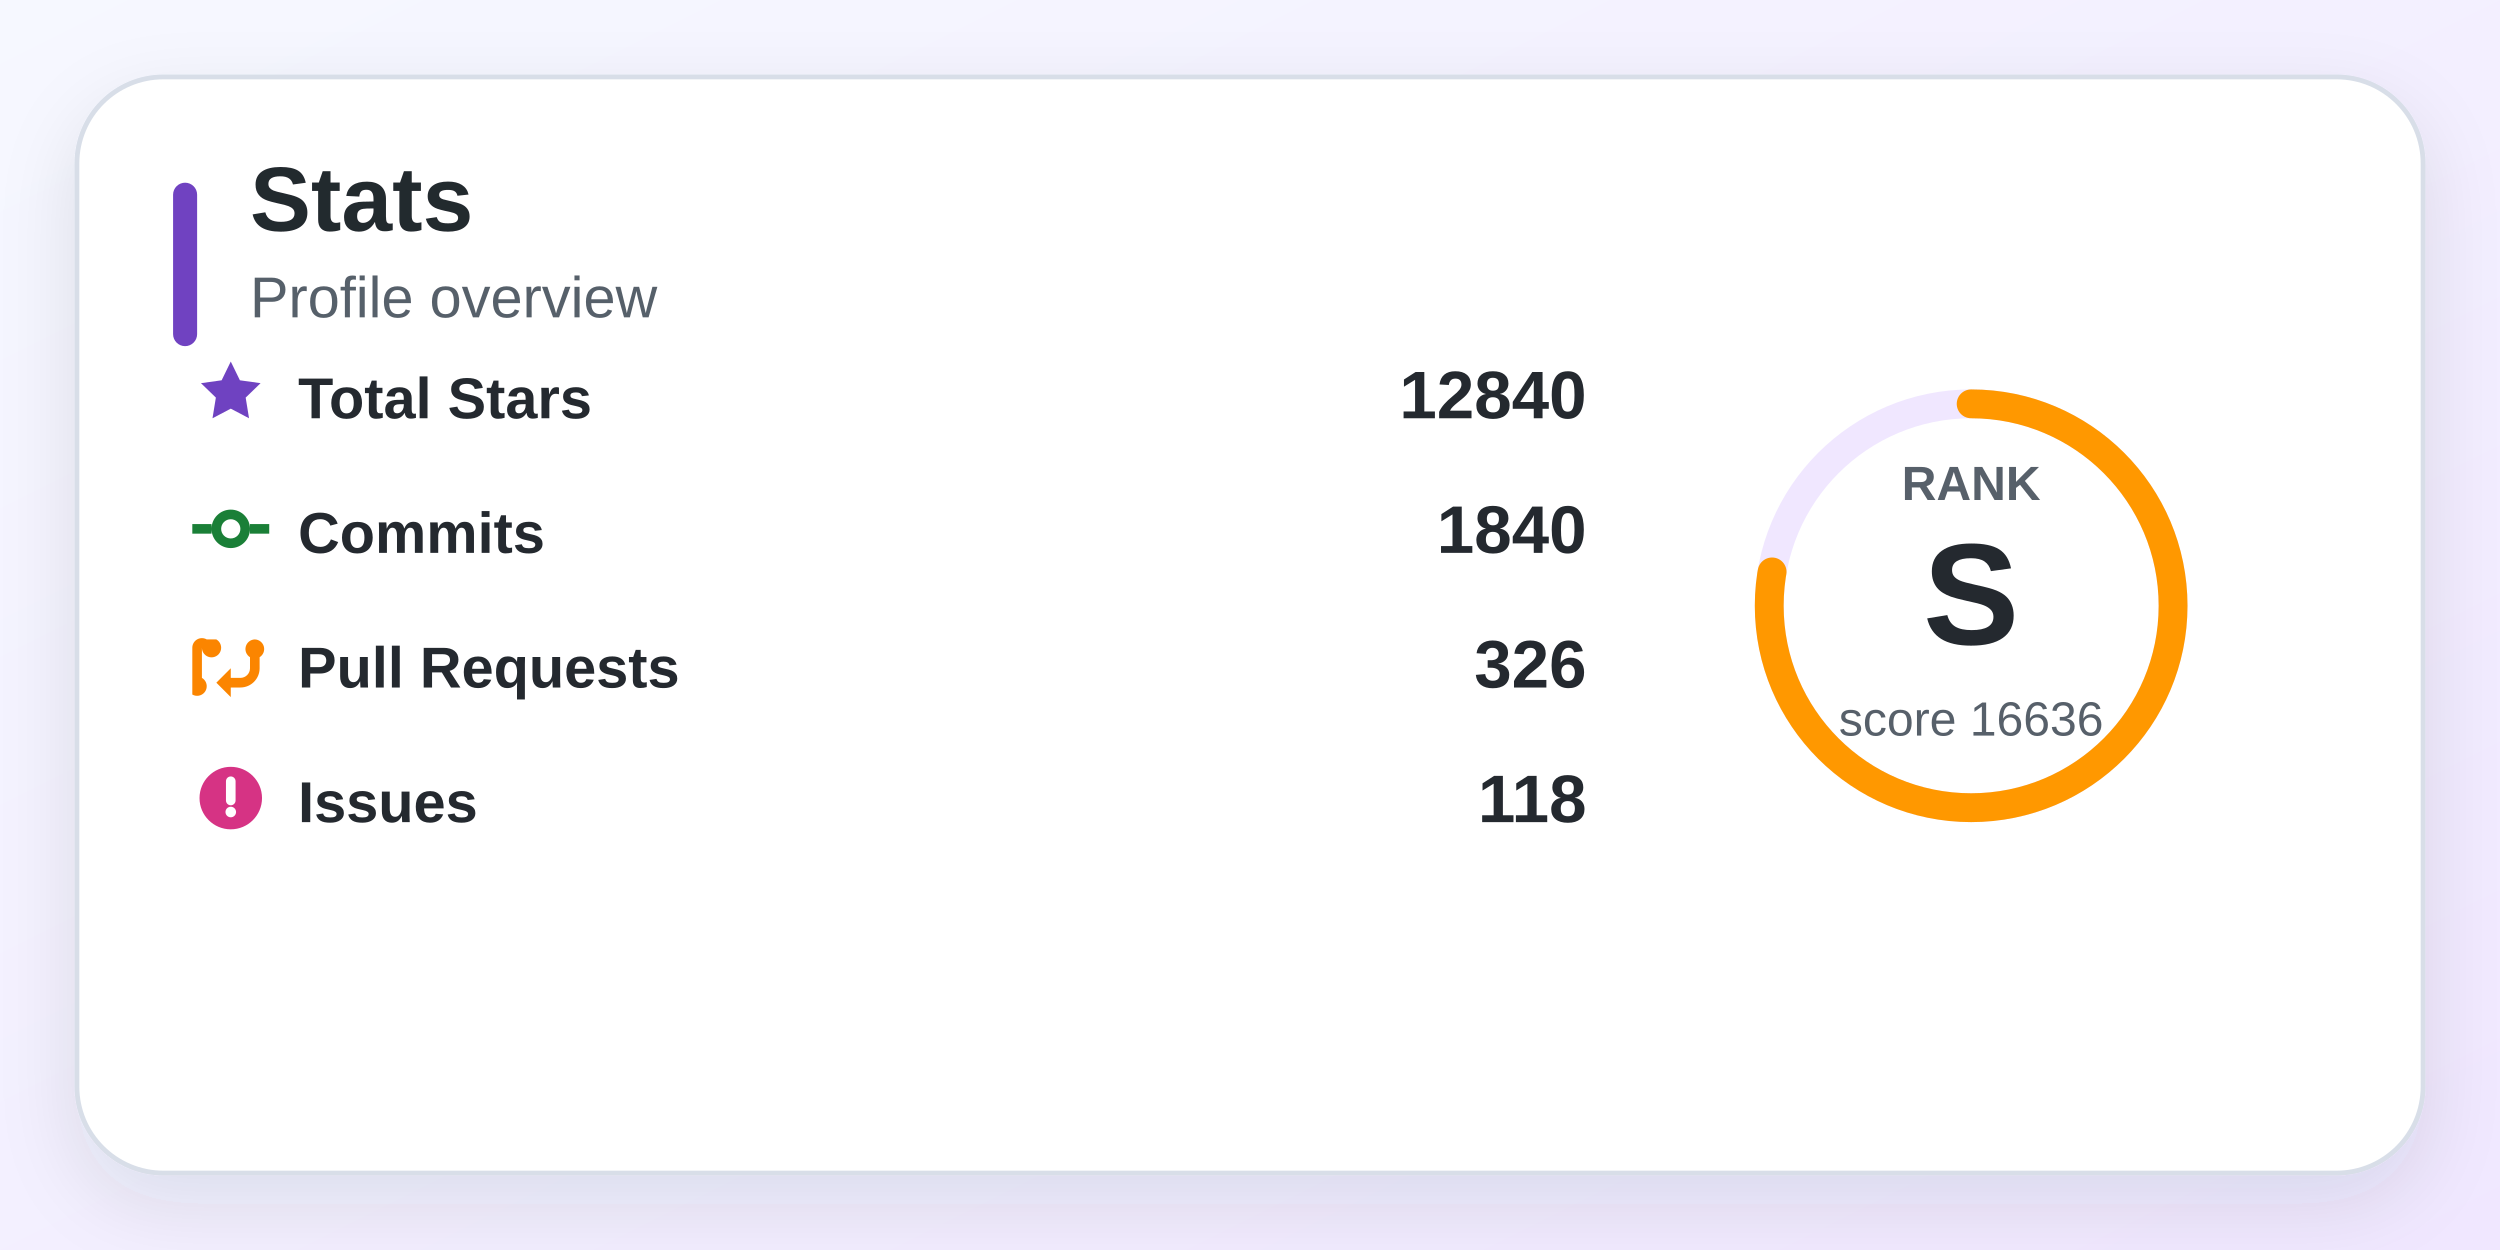
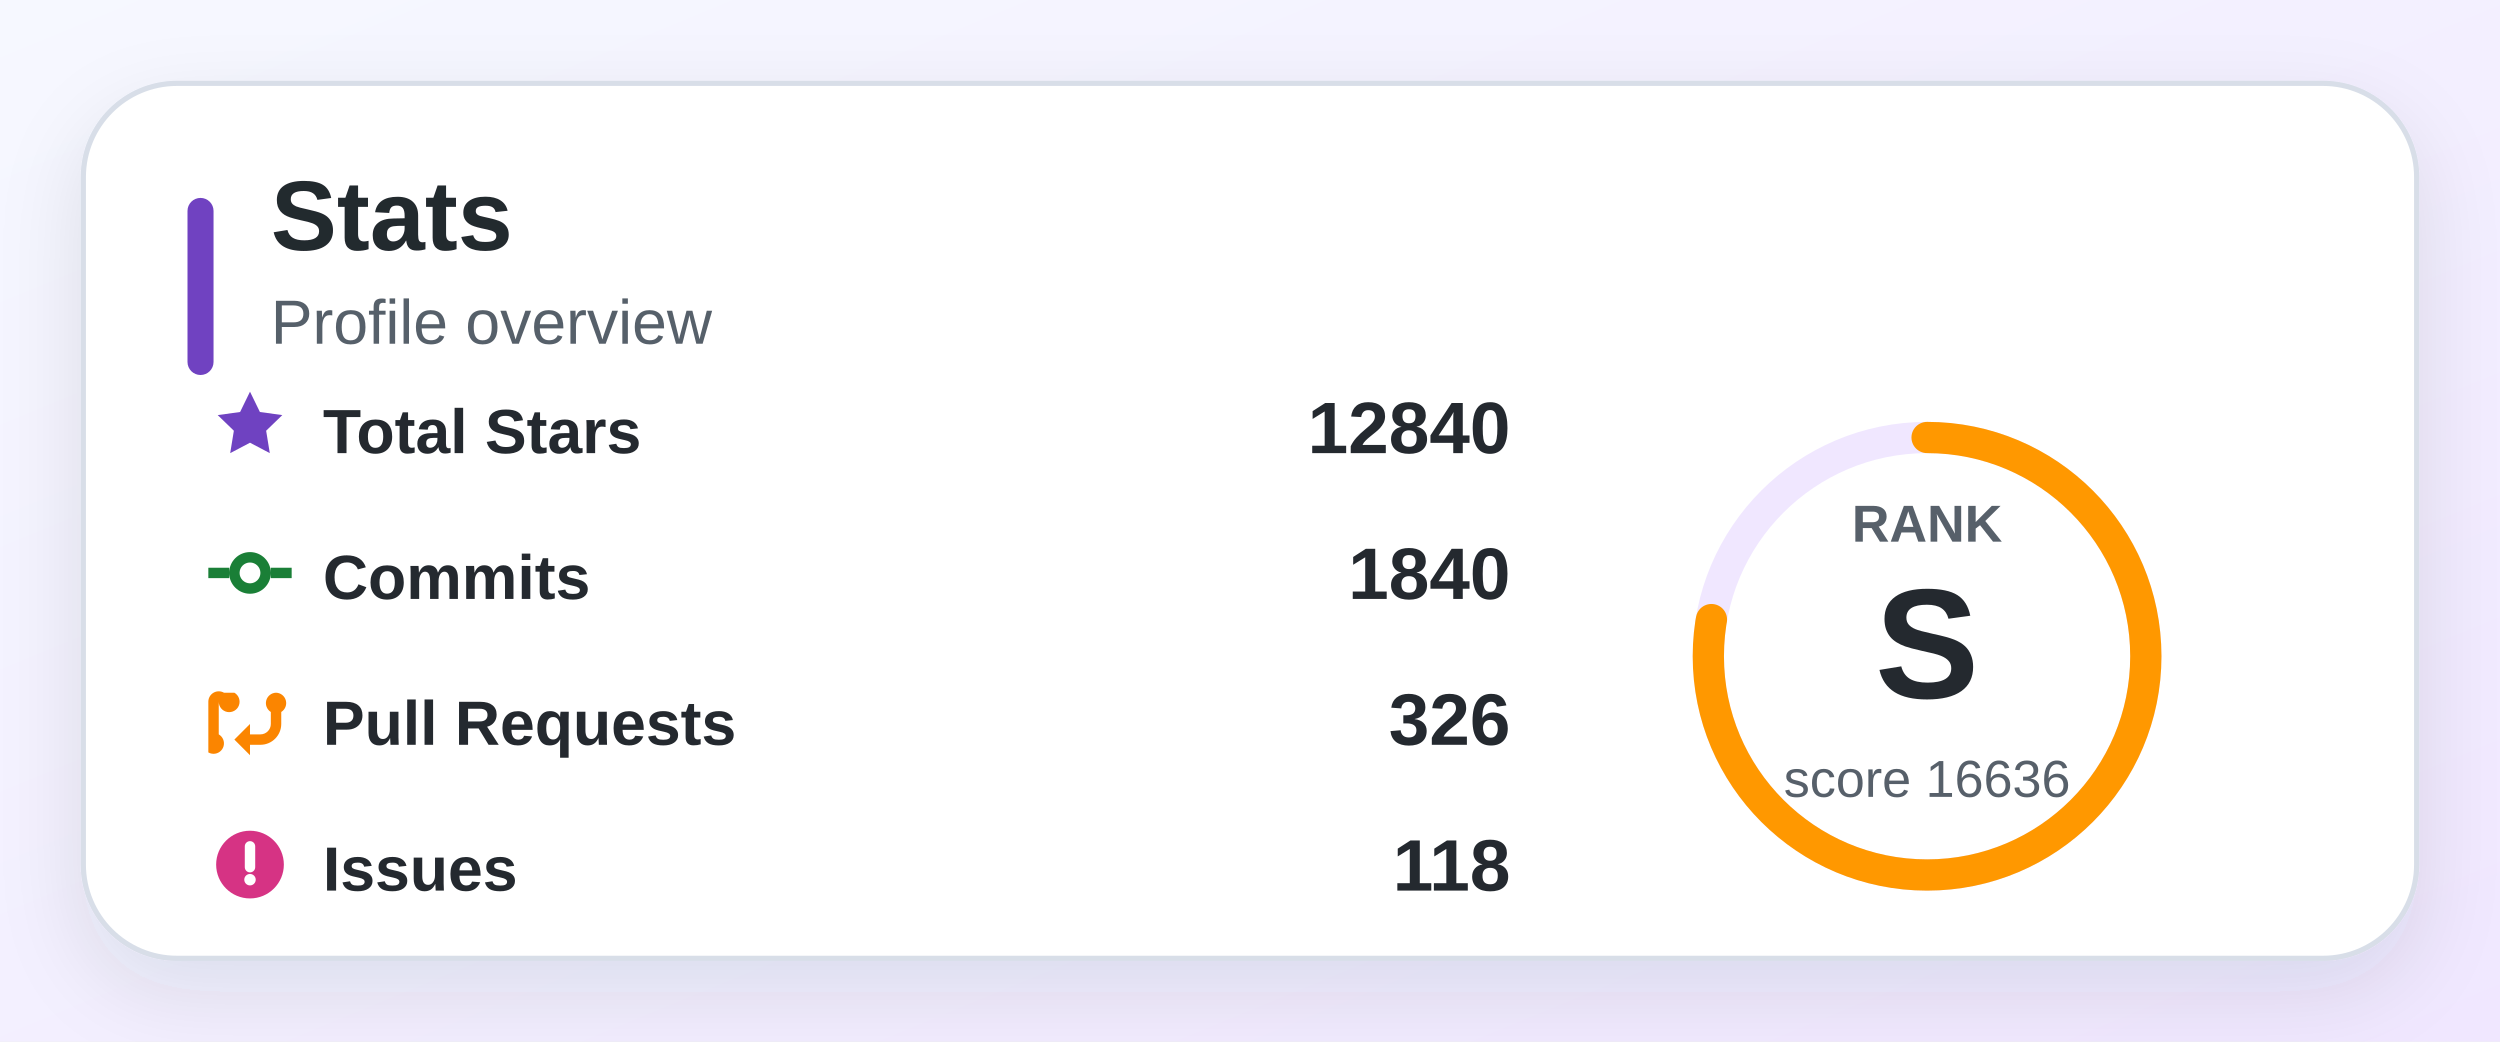
- <svg xmlns="http://www.w3.org/2000/svg" width="520" height="260" viewBox="0 0 520 260" role="img">
+ <svg xmlns="http://www.w3.org/2000/svg" width="480" height="200" viewBox="0 0 480 200" role="img">
  <defs>
    <linearGradient id="bg" x1="0" y1="0" x2="1" y2="1">
      <stop offset="0%" stop-color="#f6f8ff" />
      <stop offset="100%" stop-color="#f0e7ff" />
    </linearGradient>
    <filter id="shadow" x="-10%" y="-10%" width="120%" height="130%">
      <feDropShadow dx="0" dy="6" stdDeviation="8" flood-color="#1f2937" flood-opacity="0.10" />
    </filter>
  </defs>
  <rect width="100%" height="100%" fill="url(#bg)" />
  <g filter="url(#shadow)">
-     <rect x="16" y="16" width="488" height="228" rx="18" fill="#ffffff" stroke="#d8dee8" />
+     <rect x="16" y="16" width="448" height="168" rx="18" fill="#ffffff" stroke="#d8dee8" />
    <rect x="36" y="38" width="5" height="34" rx="2.5" fill="#6f42c1" />
    <text x="52" y="48" font-family="Arial, sans-serif" font-size="19" font-weight="700" fill="#24292f">Stats</text>
    <text x="52" y="66" font-family="Arial, sans-serif" font-size="12" fill="#57606a">Profile overview</text>
  </g>
  <g>
    <svg x="40" y="74" width="16" height="16" viewBox="0 0 16 16" fill="#6f42c1" aria-hidden="true">
      <path d="M8 1.2l1.9 3.9 4.3.6-3.1 3 .7 4.3L8 11l-3.8 2 .7-4.3-3.1-3 4.3-.6L8 1.2z" />
    </svg>
    <text x="62" y="87" font-family="Arial, sans-serif" font-size="12" font-weight="700" fill="#24292f">Total Stars</text>
-     <text x="330" y="87" text-anchor="end" font-family="Arial, sans-serif" font-size="14" font-weight="800" fill="#24292f">12840</text>
+     <text x="290" y="87" text-anchor="end" font-family="Arial, sans-serif" font-size="14" font-weight="800" fill="#24292f">12840</text>
  </g>
  <g>
    <svg x="40" y="102" width="16" height="16" viewBox="0 0 16 16" fill="#1a7f37" aria-hidden="true">
      <path d="M8 4a4 4 0 1 1 0 8 4 4 0 0 1 0-8zm0 2a2 2 0 1 0 0 4 2 2 0 0 0 0-4zM0 7h4v2H0V7zm12 0h4v2h-4V7z" />
    </svg>
    <text x="62" y="115" font-family="Arial, sans-serif" font-size="12" font-weight="700" fill="#24292f">Commits</text>
-     <text x="330" y="115" text-anchor="end" font-family="Arial, sans-serif" font-size="14" font-weight="800" fill="#24292f">1840</text>
+     <text x="290" y="115" text-anchor="end" font-family="Arial, sans-serif" font-size="14" font-weight="800" fill="#24292f">1840</text>
  </g>
  <g>
    <svg x="40" y="130" width="16" height="16" viewBox="0 0 16 16" fill="#fb8500" aria-hidden="true">
      <path d="M5 3a2 2 0 1 1-3 1.7V11a2 2 0 1 1-2 0V4.7A2 2 0 0 1 3 3zm8 0a2 2 0 0 1 1 3.7V9a4 4 0 0 1-4 4H8v2L5 12l3-3v2h2a2 2 0 0 0 2-2V6.7A2 2 0 0 1 13 3z" />
    </svg>
    <text x="62" y="143" font-family="Arial, sans-serif" font-size="12" font-weight="700" fill="#24292f">Pull Requests</text>
-     <text x="330" y="143" text-anchor="end" font-family="Arial, sans-serif" font-size="14" font-weight="800" fill="#24292f">326</text>
+     <text x="290" y="143" text-anchor="end" font-family="Arial, sans-serif" font-size="14" font-weight="800" fill="#24292f">326</text>
  </g>
  <g>
    <svg x="40" y="158" width="16" height="16" viewBox="0 0 16 16" fill="#d63384" aria-hidden="true">
      <path d="M8 1.5a6.5 6.5 0 1 1 0 13 6.5 6.5 0 0 1 0-13zm0 2a1 1 0 0 0-1 1v4a1 1 0 1 0 2 0v-4a1 1 0 0 0-1-1zm0 8.5a1.1 1.1 0 1 0 0-2.2 1.1 1.1 0 0 0 0 2.2z" />
    </svg>
    <text x="62" y="171" font-family="Arial, sans-serif" font-size="12" font-weight="700" fill="#24292f">Issues</text>
-     <text x="330" y="171" text-anchor="end" font-family="Arial, sans-serif" font-size="14" font-weight="800" fill="#24292f">118</text>
+     <text x="290" y="171" text-anchor="end" font-family="Arial, sans-serif" font-size="14" font-weight="800" fill="#24292f">118</text>
  </g>
  <g>
-     <circle cx="410" cy="126" r="42" fill="#ffffff" stroke="#f0e7ff" stroke-width="6" />
-     <circle cx="410" cy="126" r="42" fill="none" stroke="#ff9800" stroke-width="6" stroke-linecap="round" stroke-dasharray="205 264" transform="rotate(-90 410 126)" />
-     <text x="410" y="134" text-anchor="middle" font-family="Arial, sans-serif" font-size="30" font-weight="900" fill="#24292f">S</text>
-     <text x="410" y="104" text-anchor="middle" font-family="Arial, sans-serif" font-size="10" font-weight="700" fill="#57606a">RANK</text>
-     <text x="410" y="153" text-anchor="middle" font-family="Arial, sans-serif" font-size="10" fill="#57606a">score 16636</text>
+     <circle cx="370" cy="126" r="42" fill="#ffffff" stroke="#f0e7ff" stroke-width="6" />
+     <circle cx="370" cy="126" r="42" fill="none" stroke="#ff9800" stroke-width="6" stroke-linecap="round" stroke-dasharray="205 264" transform="rotate(-90 370 126)" />
+     <text x="370" y="134" text-anchor="middle" font-family="Arial, sans-serif" font-size="30" font-weight="900" fill="#24292f">S</text>
+     <text x="370" y="104" text-anchor="middle" font-family="Arial, sans-serif" font-size="10" font-weight="700" fill="#57606a">RANK</text>
+     <text x="370" y="153" text-anchor="middle" font-family="Arial, sans-serif" font-size="10" fill="#57606a">score 16636</text>
  </g>
</svg>
